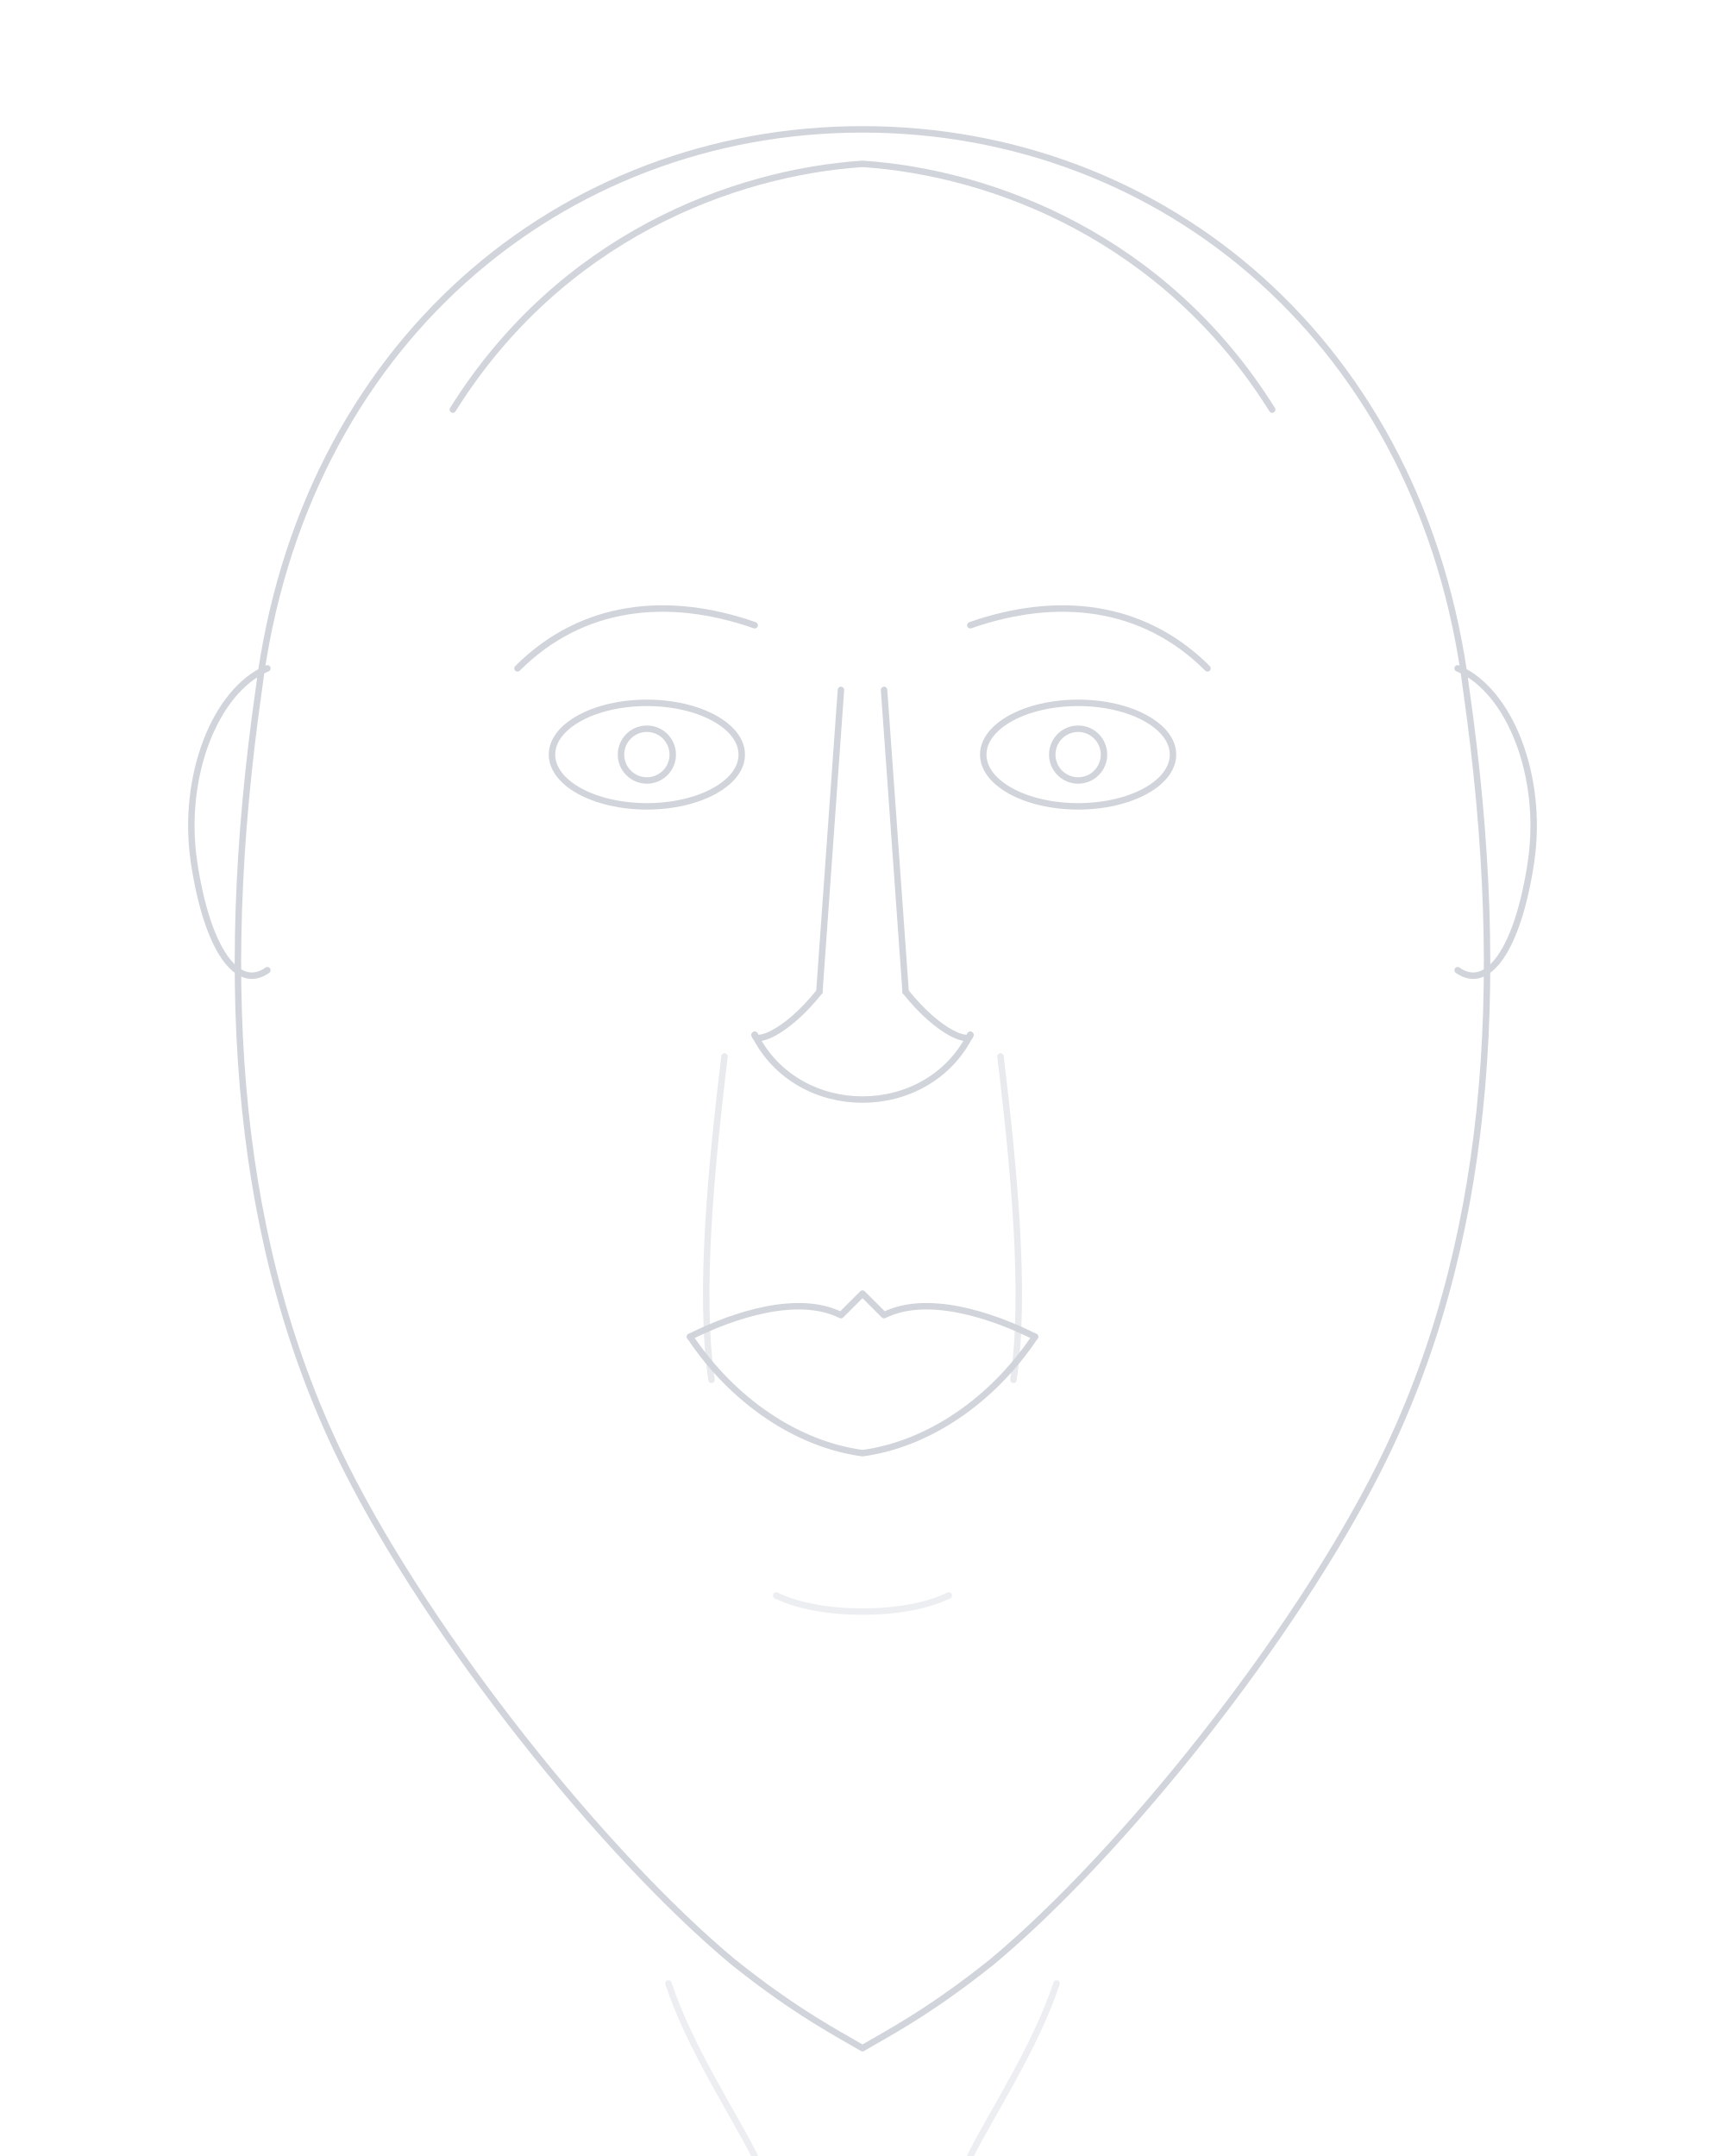
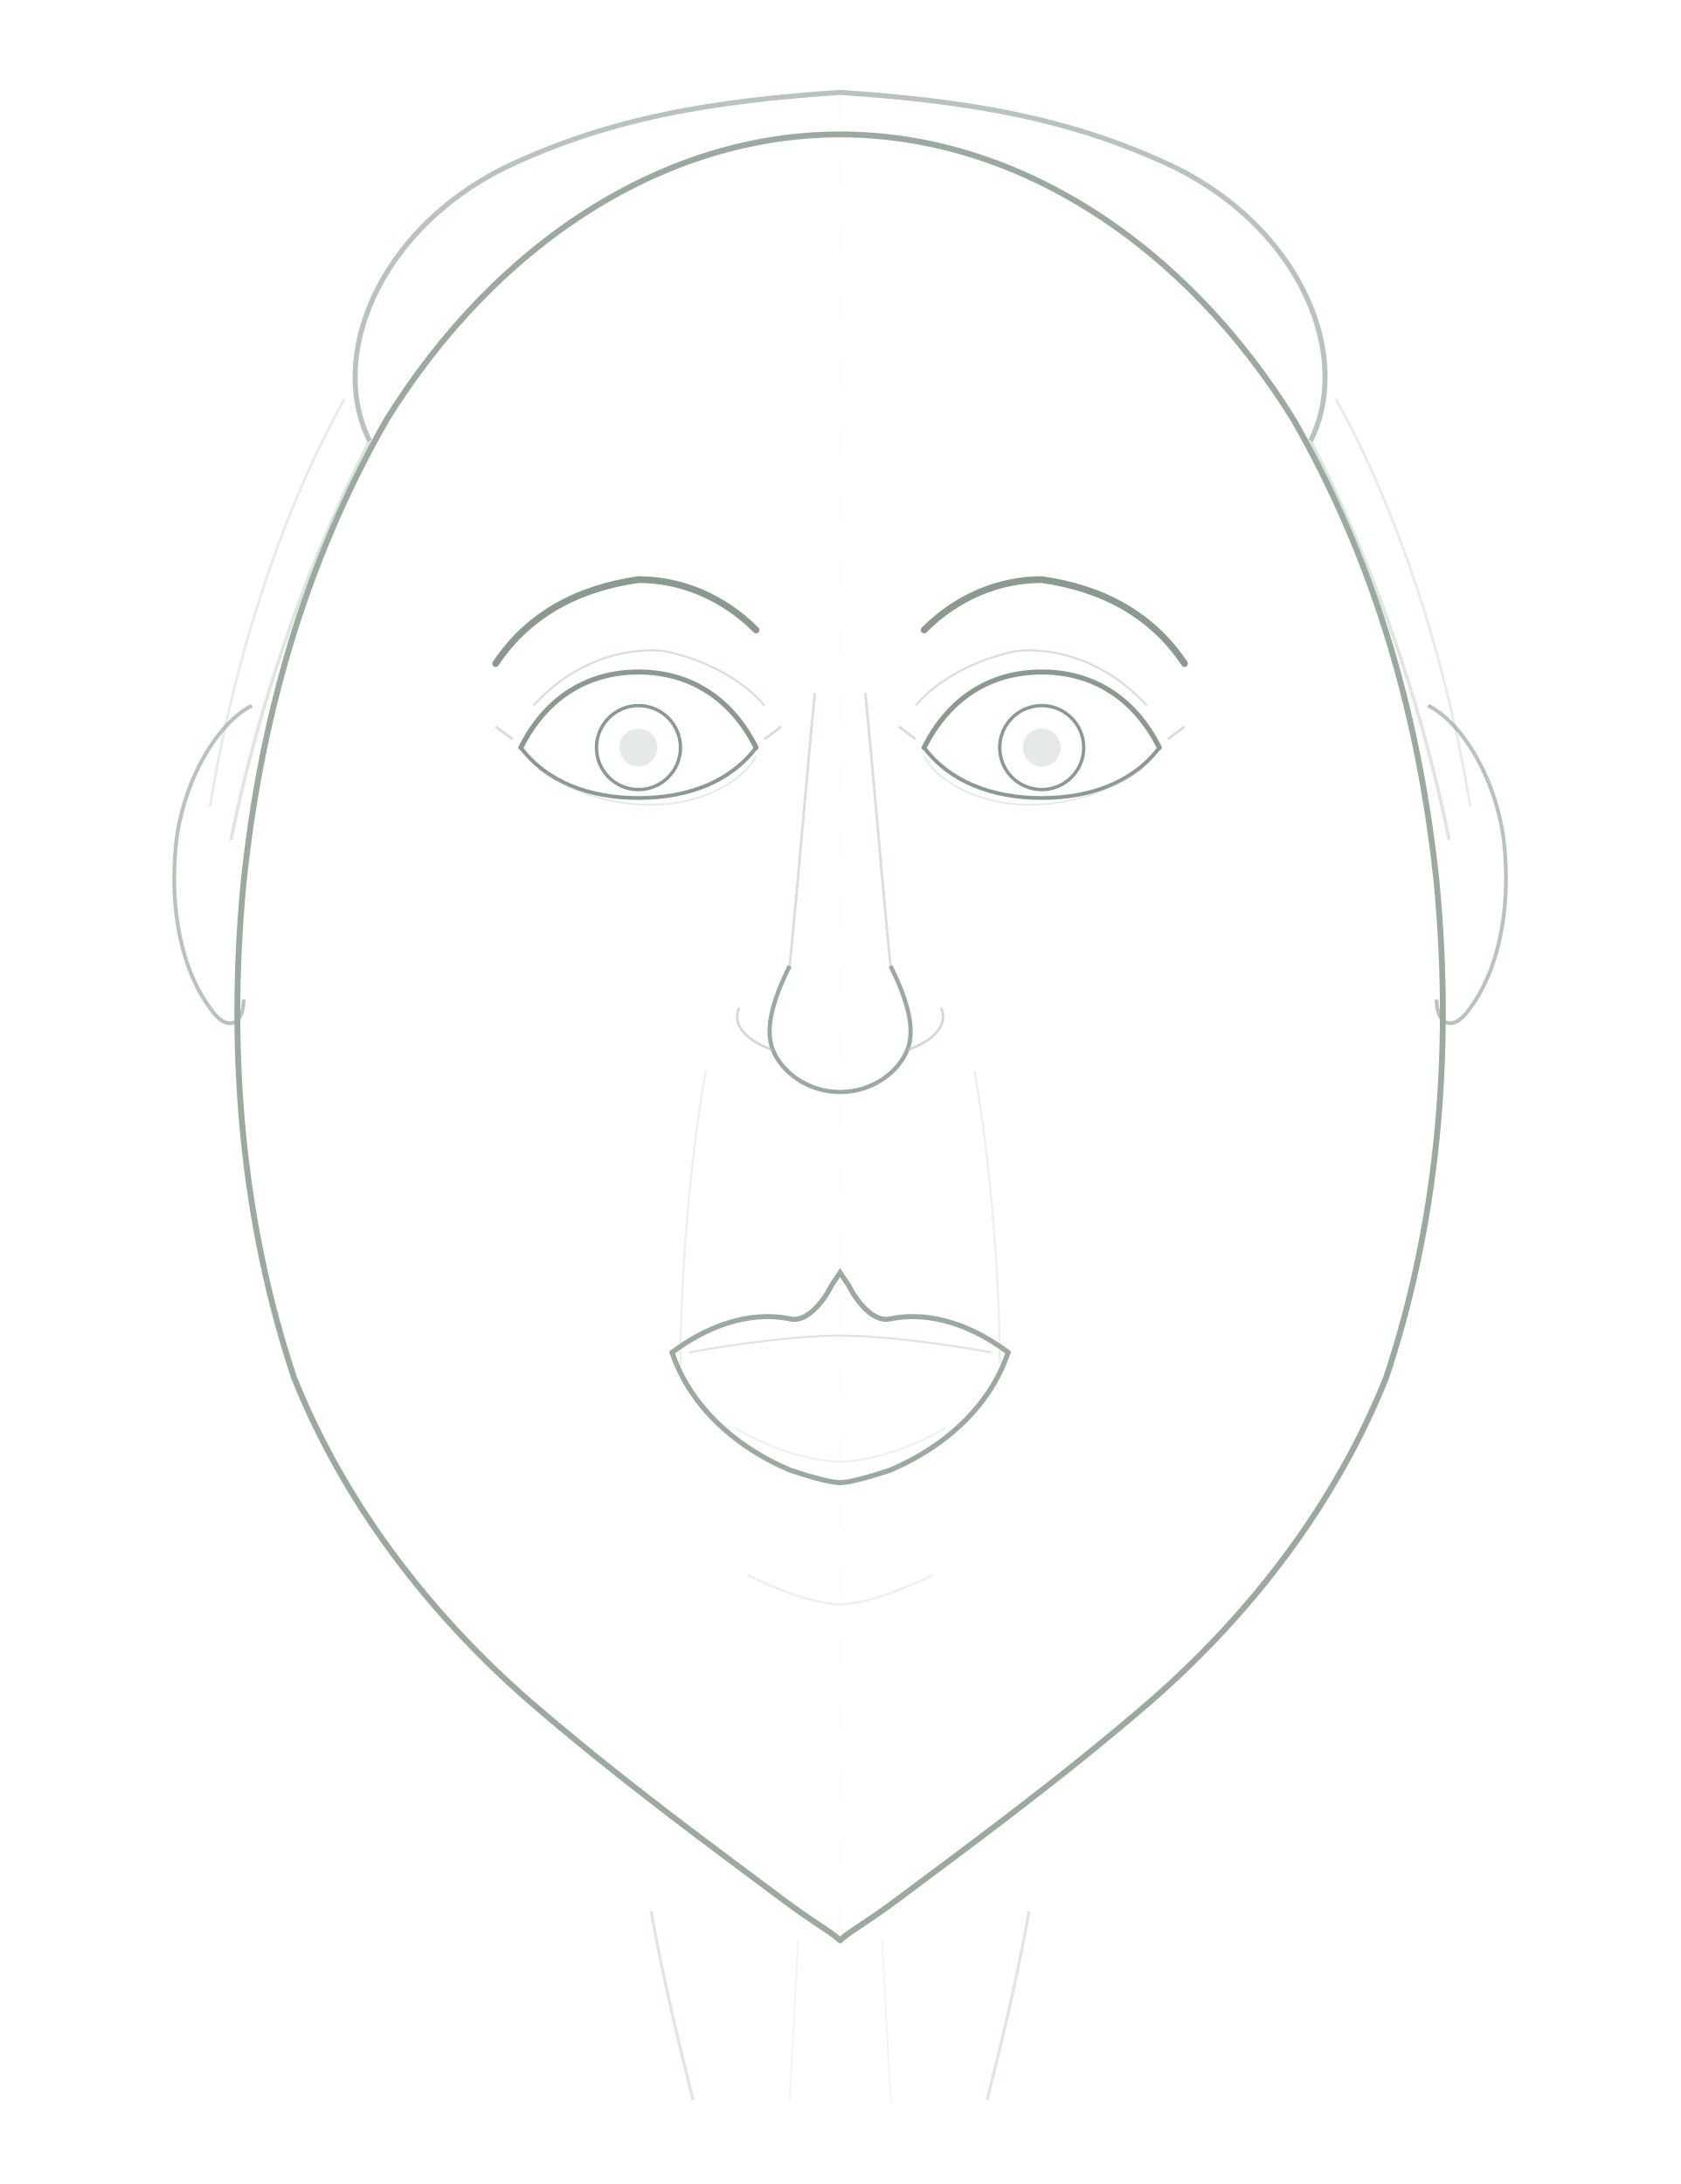
- <svg xmlns="http://www.w3.org/2000/svg" viewBox="0 0 400 500" fill="none" stroke="#d1d5db" stroke-width="1.5" stroke-linecap="round" stroke-linejoin="round">
-   <path d="M200 30 C130 30, 70 80, 60 160 C50 230, 55 290, 80 340 C100 380, 140 430, 170 455 C185 467, 195 472, 200 475 C205 472, 215 467, 230 455 C260 430, 300 380, 320 340 C345 290, 350 230, 340 160 C330 80, 270 30, 200 30 Z" />
-   <path d="M105 95 C130 55, 170 40, 200 38 C230 40, 270 55, 295 95" />
-   <path d="M120 155 C135 140, 155 138, 175 145" />
-   <path d="M225 145 C245 138, 265 140, 280 155" />
-   <ellipse cx="150" cy="175" rx="22" ry="12" />
-   <circle cx="150" cy="175" r="6" />
-   <ellipse cx="250" cy="175" rx="22" ry="12" />
-   <circle cx="250" cy="175" r="6" />
-   <path d="M195 160 L190 230" />
-   <path d="M205 160 L210 230" />
-   <path d="M175 240 C180 250, 190 255, 200 255 C210 255, 220 250, 225 240" />
-   <path d="M190 230 C182 240, 175 242, 175 240" />
-   <path d="M210 230 C218 240, 225 242, 225 240" />
-   <path d="M168 245 C165 270, 162 300, 165 320" opacity="0.5" />
-   <path d="M232 245 C235 270, 238 300, 235 320" opacity="0.5" />
-   <path d="M160 310 C170 305, 185 300, 195 305 L200 300 L205 305 C215 300, 230 305, 240 310" />
-   <path d="M160 310 C170 325, 185 335, 200 337 C215 335, 230 325, 240 310" />
-   <path d="M180 370 C190 375, 210 375, 220 370" opacity="0.4" />
-   <path d="M62 155 C50 160, 42 180, 45 200 C48 220, 55 230, 62 225" />
-   <path d="M338 155 C350 160, 358 180, 355 200 C352 220, 345 230, 338 225" />
-   <path d="M155 460 C160 475, 170 490, 175 500" opacity="0.4" />
-   <path d="M245 460 C240 475, 230 490, 225 500" opacity="0.4" />
+ <svg xmlns="http://www.w3.org/2000/svg" viewBox="0 0 400 520" fill="none">
+   <path d="M200 32     C158 32, 118 58, 92 100     C72 135, 62 172, 58 210     C54 252, 58 292, 70 328     C82 358, 102 384, 126 405     C148 424, 170 440, 186 452     C194 458, 198 460, 200 462     C202 460, 206 458, 214 452     C230 440, 252 424, 274 405     C298 384, 318 358, 330 328     C342 292, 346 252, 342 210     C338 172, 328 135, 308 100     C282 58, 242 32, 200 32 Z" stroke="#9aaa9e" stroke-width="1.4" stroke-linejoin="round" />
+   <path d="M88 105     C78 85, 90 55, 120 40     C145 28, 170 24, 200 22     C230 24, 255 28, 280 40     C310 55, 322 85, 312 105" stroke="#9aaa9e" stroke-width="1.2" opacity="0.7" />
+   <path d="M88 105 C75 130, 62 165, 55 200" stroke="#b0c0b5" stroke-width="0.8" opacity="0.4" />
+   <path d="M82 95 C68 120, 56 155, 50 192" stroke="#b0c0b5" stroke-width="0.6" opacity="0.3" />
+   <path d="M312 105 C325 130, 338 165, 345 200" stroke="#b0c0b5" stroke-width="0.8" opacity="0.4" />
+   <path d="M318 95 C332 120, 344 155, 350 192" stroke="#b0c0b5" stroke-width="0.6" opacity="0.3" />
+   <path d="M118 158     C126 146, 138 140, 152 138     C162 138, 172 142, 180 150" stroke="#8a9a8e" stroke-width="1.6" stroke-linecap="round" />
+   <path d="M220 150     C228 142, 238 138, 248 138     C262 140, 274 146, 282 158" stroke="#8a9a8e" stroke-width="1.6" stroke-linecap="round" />
+   <path d="M124 178     C130 166, 140 160, 152 160     C164 160, 174 166, 180 178" stroke="#8a9a8e" stroke-width="1.2" stroke-linecap="round" />
+   <path d="M124 178     C130 186, 140 190, 152 190     C164 190, 174 186, 180 178" stroke="#8a9a8e" stroke-width="0.9" stroke-linecap="round" />
+   <circle cx="152" cy="178" r="10" stroke="#8a9a8e" stroke-width="0.8" />
+   <circle cx="152" cy="178" r="4.5" fill="#9aaa9e" opacity="0.25" />
+   <path d="M127 168 C136 158, 148 154, 158 155 C168 157, 177 162, 182 168" stroke="#b0c0b5" stroke-width="0.5" opacity="0.5" />
+   <path d="M128 183 C138 190, 150 193, 162 191 C172 189, 178 184, 180 180" stroke="#b0c0b5" stroke-width="0.4" opacity="0.35" />
+   <path d="M220 178     C226 166, 236 160, 248 160     C260 160, 270 166, 276 178" stroke="#8a9a8e" stroke-width="1.2" stroke-linecap="round" />
+   <path d="M220 178     C226 186, 236 190, 248 190     C260 190, 270 186, 276 178" stroke="#8a9a8e" stroke-width="0.9" stroke-linecap="round" />
+   <circle cx="248" cy="178" r="10" stroke="#8a9a8e" stroke-width="0.8" />
+   <circle cx="248" cy="178" r="4.5" fill="#9aaa9e" opacity="0.25" />
+   <path d="M218 168 C223 162, 232 157, 242 155 C252 154, 264 158, 273 168" stroke="#b0c0b5" stroke-width="0.5" opacity="0.5" />
+   <path d="M220 180 C222 184, 228 189, 238 191 C250 193, 262 190, 272 183" stroke="#b0c0b5" stroke-width="0.4" opacity="0.35" />
+   <path d="M122 176 L118 173" stroke="#9aaa9e" stroke-width="0.6" opacity="0.4" />
+   <path d="M182 176 L186 173" stroke="#9aaa9e" stroke-width="0.6" opacity="0.4" />
+   <path d="M218 176 L214 173" stroke="#9aaa9e" stroke-width="0.6" opacity="0.4" />
+   <path d="M278 176 L282 173" stroke="#9aaa9e" stroke-width="0.6" opacity="0.4" />
+   <path d="M194 165 C192 185, 190 210, 188 230" stroke="#b0c0b5" stroke-width="0.6" opacity="0.5" />
+   <path d="M206 165 C208 185, 210 210, 212 230" stroke="#b0c0b5" stroke-width="0.6" opacity="0.5" />
+   <path d="M188 230     C184 238, 182 245, 184 250     C186 255, 192 260, 200 260     C208 260, 214 255, 216 250     C218 245, 216 238, 212 230" stroke="#9aaa9e" stroke-width="1" />
+   <path d="M184 250 C178 248, 174 244, 176 240" stroke="#b0c0b5" stroke-width="0.6" opacity="0.6" />
+   <path d="M216 250 C222 248, 226 244, 224 240" stroke="#b0c0b5" stroke-width="0.6" opacity="0.6" />
+   <path d="M168 255 C164 278, 162 305, 162 325" stroke="#c0ccb5" stroke-width="0.5" opacity="0.3" />
+   <path d="M232 255 C236 278, 238 305, 238 325" stroke="#c0ccb5" stroke-width="0.5" opacity="0.3" />
+   <path d="M160 322     C168 316, 178 312, 188 314     C192 315, 196 310, 198 306     L200 303     L202 306     C204 310, 208 315, 212 314     C222 312, 232 316, 240 322" stroke="#9aaa9e" stroke-width="1.2" stroke-linecap="round" />
+   <path d="M160 322     C164 334, 174 344, 188 350     C194 352, 198 353, 200 353     C202 353, 206 352, 212 350     C226 344, 236 334, 240 322" stroke="#9aaa9e" stroke-width="1.2" stroke-linecap="round" />
+   <path d="M164 322 C175 320, 190 318, 200 318 C210 318, 225 320, 236 322" stroke="#b0c0b5" stroke-width="0.5" opacity="0.4" />
+   <path d="M175 340 C185 346, 195 348, 200 348 C205 348, 215 346, 225 340" stroke="#c0ccb5" stroke-width="0.4" opacity="0.3" />
+   <path d="M178 375 C188 380, 196 382, 200 382 C204 382, 212 380, 222 375" stroke="#c0ccb5" stroke-width="0.5" opacity="0.3" />
+   <path d="M60 168     C52 172, 44 185, 42 200     C40 218, 44 232, 50 240     C54 246, 58 244, 58 238" stroke="#9aaa9e" stroke-width="0.9" opacity="0.7" />
+   <path d="M340 168     C348 172, 356 185, 358 200     C360 218, 356 232, 350 240     C346 246, 342 244, 342 238" stroke="#9aaa9e" stroke-width="0.9" opacity="0.7" />
+   <path d="M155 455 C158 472, 162 488, 165 500" stroke="#b0c0b5" stroke-width="0.7" opacity="0.4" />
+   <path d="M245 455 C242 472, 238 488, 235 500" stroke="#b0c0b5" stroke-width="0.7" opacity="0.4" />
+   <path d="M190 462 L188 500" stroke="#c0ccb5" stroke-width="0.4" opacity="0.2" />
+   <path d="M210 462 L212 500" stroke="#c0ccb5" stroke-width="0.4" opacity="0.2" />
+   <line x1="200" y1="22" x2="200" y2="462" stroke="#c0ccb5" stroke-width="0.3" opacity="0.08" stroke-dasharray="6,10" />
</svg>
